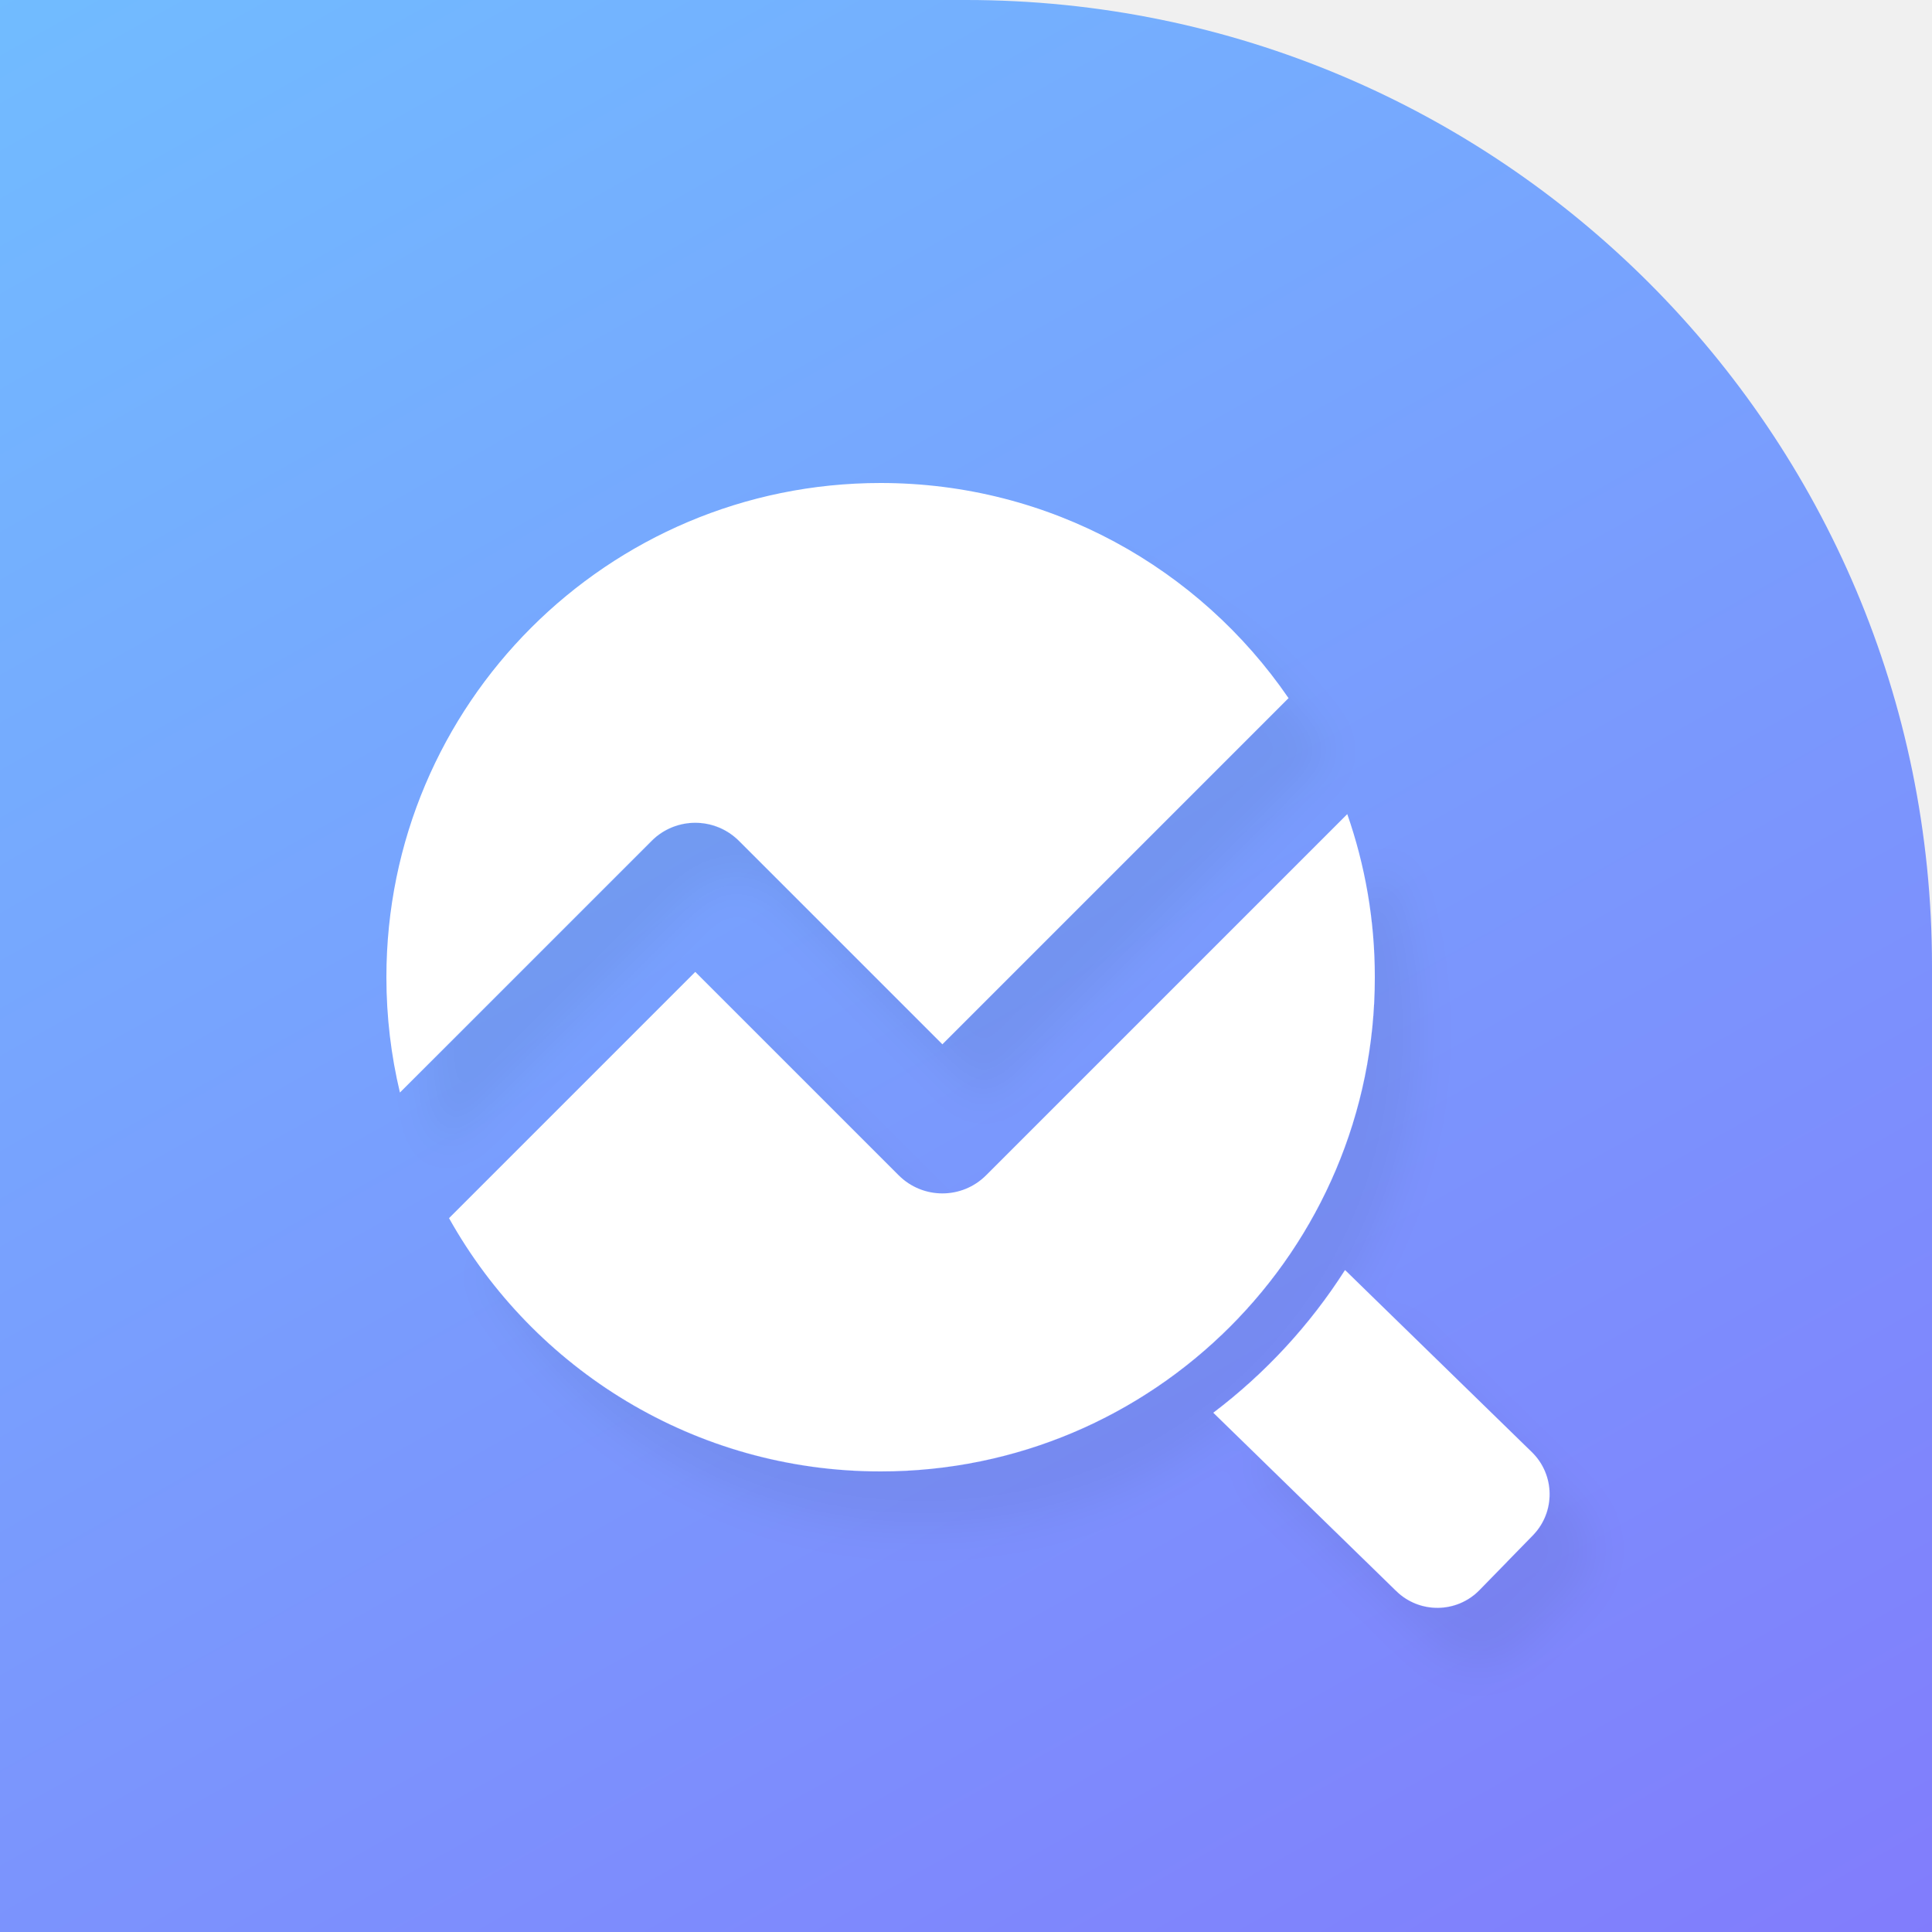
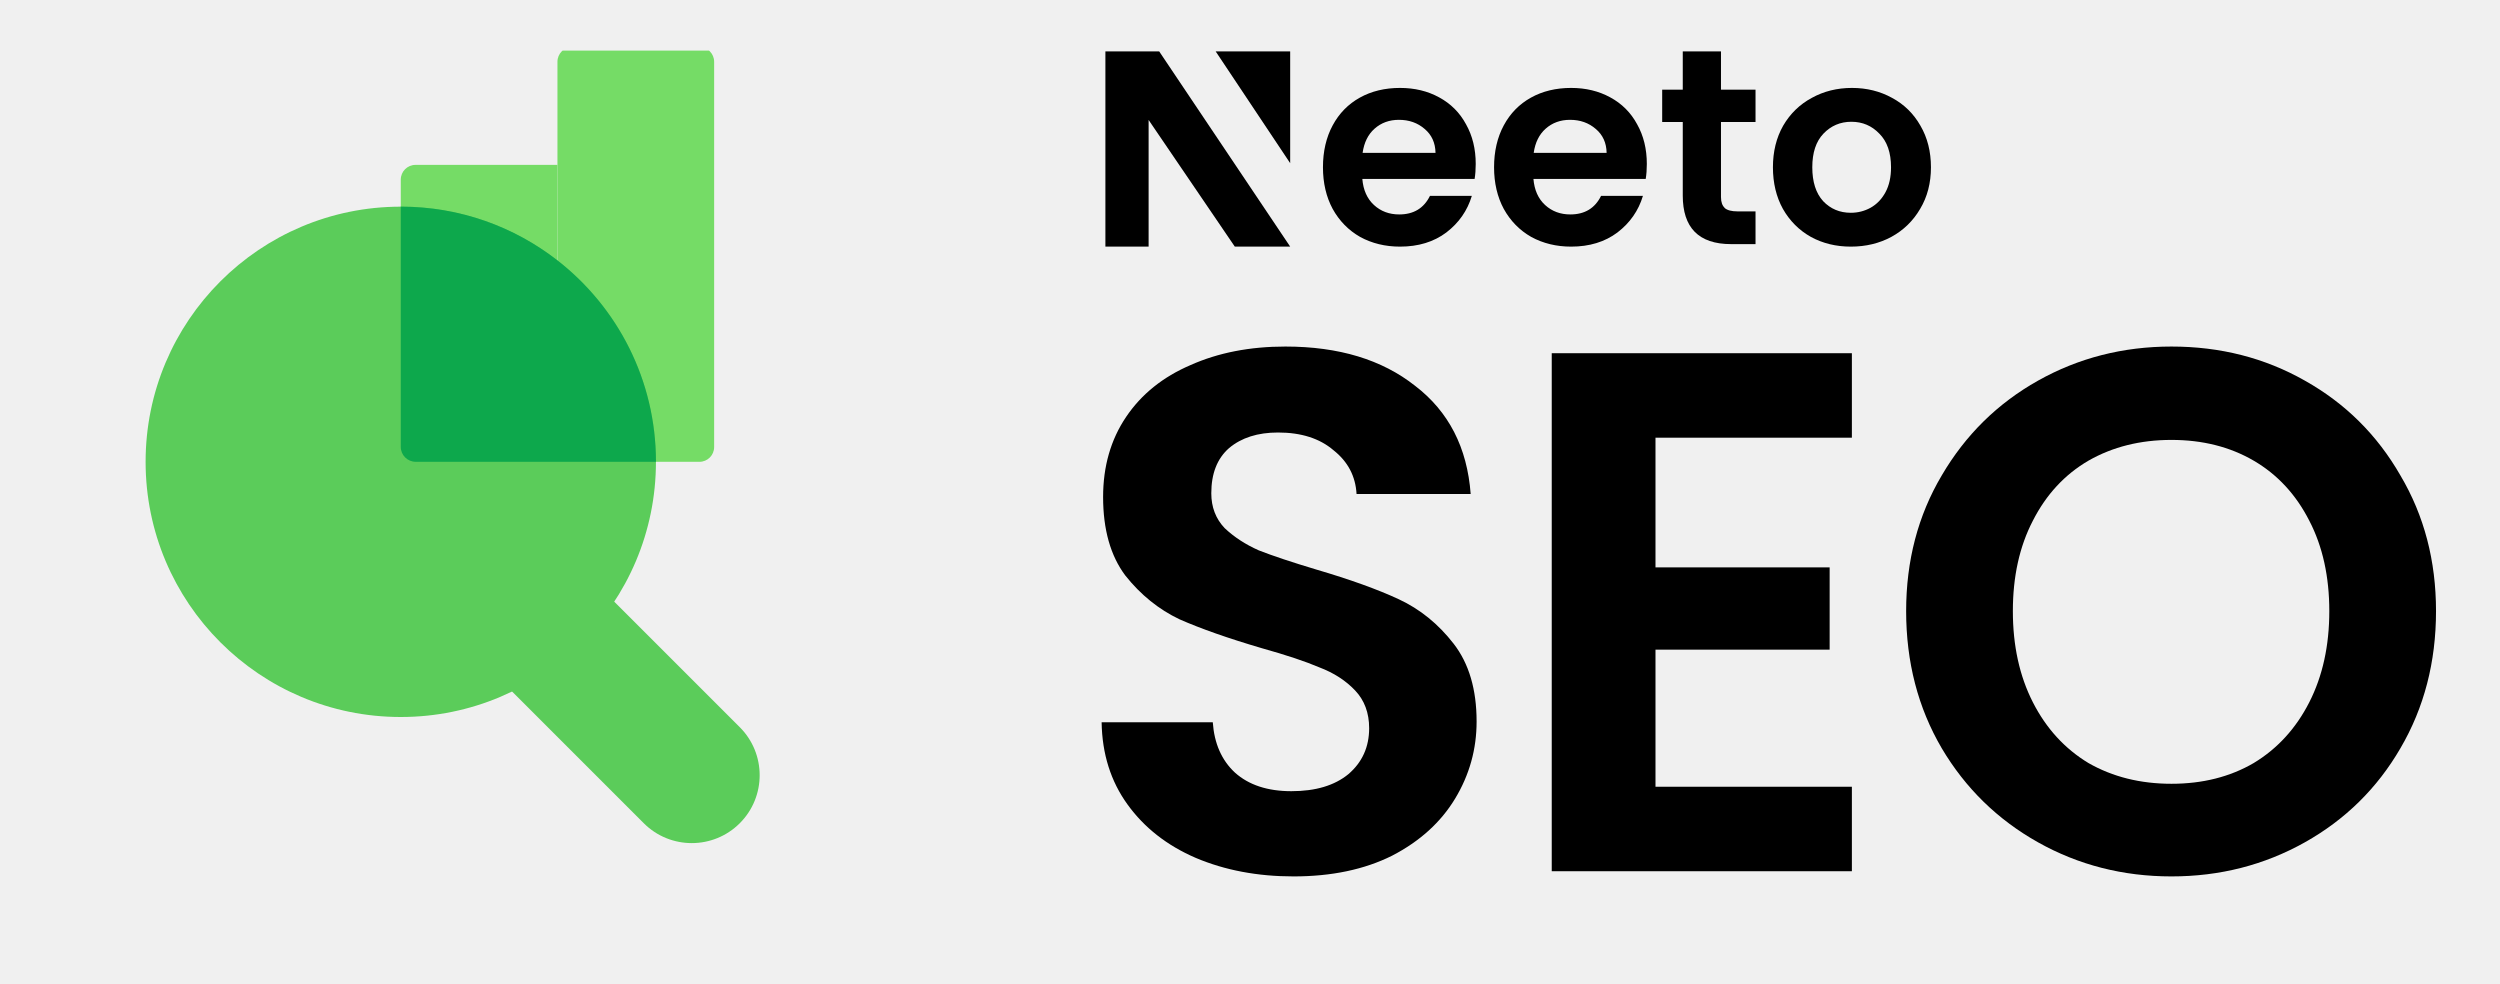
- <svg xmlns="http://www.w3.org/2000/svg" width="140" height="140" viewBox="0 0 140 140" fill="none">
-   <path d="M140 70C140 31.34 108.66 0 70 0H0V140H140V70Z" fill="url(#paint0_linear_5318_547)" />
-   <g filter="url(#filter0_d_5318_547)">
-     <path d="M93.371 50.589C86.919 41.175 76.087 35 63.812 35C44.033 35 28 51.033 28 70.812C28 73.689 28.339 76.487 28.98 79.168L47.217 60.932C48.965 59.184 51.8 59.184 53.548 60.932L68.288 75.672L93.371 50.589Z" fill="white" />
-     <path d="M97.628 58.994L71.454 85.168C69.705 86.916 66.871 86.916 65.123 85.168L50.382 70.428L32.538 88.272C38.664 99.222 50.373 106.624 63.812 106.624C83.59 106.624 99.624 90.59 99.624 70.812C99.624 66.671 98.921 62.694 97.628 58.994Z" fill="white" />
-     <path d="M87.92 102.373C91.685 99.524 94.923 96.02 97.465 92.035C97.493 92.059 97.52 92.084 97.547 92.11L111.002 105.224C112.688 106.867 112.723 109.566 111.08 111.252L107.211 115.221C105.568 116.908 102.869 116.942 101.183 115.299L87.92 102.373Z" fill="white" />
+ <svg xmlns="http://www.w3.org/2000/svg" width="389" height="153" viewBox="0 0 389 153" fill="none">
+   <g clip-path="url(#clip0_318_36096)">
+     <path d="M66.168 94.092C62.043 89.966 62.043 83.277 66.168 79.152C70.294 75.026 76.983 75.026 81.109 79.152L115.11 113.152C119.235 117.278 119.235 123.967 115.11 128.093C110.984 132.219 104.295 132.219 100.169 128.093L66.168 94.092Z" fill="#5BCC5A" />
+     <path d="M111.12 69.566C111.12 70.833 110.092 71.861 108.824 71.861L86.74 71.861L86.74 9.608C86.74 8.34 87.768 7.312 89.036 7.312L108.824 7.312C110.092 7.312 111.12 8.34 111.12 9.608L111.12 69.566Z" fill="#75DC66" />
+     <path d="M86.739 71.861L64.655 71.861C63.387 71.861 62.359 70.833 62.359 69.566L62.359 27.951C62.359 26.683 63.387 25.655 64.655 25.655L86.739 25.655L86.739 71.861Z" fill="#75DC66" />
+     <path d="M102.065 71.861C102.065 93.79 84.289 111.566 62.361 111.566C40.432 111.566 22.656 93.79 22.656 71.861C22.656 49.933 40.432 32.157 62.361 32.157C84.289 32.157 102.065 49.933 102.065 71.861Z" fill="#5BCC5A" />
+     <path d="M62.36 32.151C62.36 32.151 62.36 32.151 62.36 32.151C71.55 32.151 80.011 35.274 86.74 40.516C96.066 47.781 102.064 59.117 102.065 71.855H64.682C63.4 71.855 62.36 70.815 62.36 69.533L62.36 32.151Z" fill="#0DA84C" />
  </g>
+   <path d="M201.278 136.37C195.666 136.37 190.593 135.409 186.057 133.487C181.598 131.566 178.062 128.798 175.448 125.185C172.834 121.572 171.489 117.305 171.412 112.385H188.709C188.94 115.691 190.093 118.305 192.168 120.227C194.321 122.148 197.242 123.109 200.932 123.109C204.699 123.109 207.659 122.225 209.811 120.457C211.964 118.612 213.04 116.229 213.04 113.308C213.04 110.925 212.31 108.964 210.849 107.427C209.388 105.889 207.543 104.698 205.314 103.852C203.162 102.93 200.163 101.93 196.32 100.854C191.092 99.317 186.826 97.817 183.52 96.357C180.291 94.819 177.485 92.552 175.102 89.553C172.796 86.478 171.643 82.404 171.643 77.33C171.643 72.564 172.834 68.413 175.218 64.877C177.601 61.34 180.945 58.65 185.25 56.805C189.555 54.883 194.475 53.922 200.01 53.922C208.312 53.922 215.039 55.959 220.189 60.033C225.417 64.031 228.3 69.643 228.838 76.869H211.08C210.926 74.102 209.734 71.834 207.505 70.066C205.353 68.221 202.47 67.298 198.857 67.298C195.705 67.298 193.168 68.105 191.246 69.72C189.401 71.334 188.478 73.679 188.478 76.754C188.478 78.906 189.17 80.713 190.554 82.173C192.015 83.557 193.783 84.71 195.858 85.633C198.011 86.478 201.009 87.478 204.853 88.631C210.08 90.168 214.347 91.706 217.653 93.243C220.958 94.781 223.803 97.087 226.186 100.162C228.569 103.237 229.76 107.273 229.76 112.27C229.76 116.575 228.646 120.573 226.416 124.263C224.187 127.952 220.92 130.912 216.615 133.142C212.31 135.294 207.198 136.37 201.278 136.37Z" fill="black" />
+   <path d="M257.594 68.105V88.285H284.692V101.085H257.594V122.417H288.152V135.563H241.45V54.96H288.152V68.105H257.594Z" fill="black" />
+   <path d="M337.878 136.37C330.344 136.37 323.425 134.602 317.121 131.066C310.818 127.53 305.821 122.648 302.131 116.421C298.441 110.118 296.596 103.007 296.596 95.088C296.596 87.247 298.441 80.213 302.131 73.986C305.821 67.683 310.818 62.763 317.121 59.226C323.425 55.69 330.344 53.922 337.878 53.922C345.488 53.922 352.407 55.69 358.634 59.226C364.938 62.763 369.896 67.683 373.509 73.986C377.199 80.213 379.044 87.247 379.044 95.088C379.044 103.007 377.199 110.118 373.509 116.421C369.896 122.648 364.938 127.53 358.634 131.066C352.33 134.602 345.411 136.37 337.878 136.37ZM337.878 121.956C342.721 121.956 346.987 120.88 350.677 118.728C354.367 116.498 357.25 113.346 359.326 109.272C361.401 105.198 362.439 100.47 362.439 95.088C362.439 89.707 361.401 85.018 359.326 81.02C357.25 76.946 354.367 73.832 350.677 71.68C346.987 69.528 342.721 68.451 337.878 68.451C333.034 68.451 328.729 69.528 324.963 71.68C321.273 73.832 318.39 76.946 316.314 81.02C314.238 85.018 313.201 89.707 313.201 95.088C313.201 100.47 314.238 105.198 316.314 109.272C318.39 113.346 321.273 116.498 324.963 118.728C328.729 120.88 333.034 121.956 337.878 121.956Z" fill="black" />
+   <path d="M229.622 25.51C229.622 26.373 229.564 27.15 229.449 27.841H211.978C212.122 29.568 212.726 30.921 213.79 31.899C214.854 32.878 216.163 33.367 217.716 33.367C219.959 33.367 221.555 32.403 222.504 30.474H229.018C228.327 32.777 227.005 34.677 225.049 36.173C223.094 37.641 220.692 38.375 217.845 38.375C215.544 38.375 213.474 37.871 211.633 36.864C209.822 35.828 208.398 34.374 207.363 32.504C206.356 30.633 205.853 28.474 205.853 26.028C205.853 23.552 206.356 21.38 207.363 19.509C208.369 17.638 209.778 16.199 211.59 15.191C213.402 14.184 215.487 13.681 217.845 13.681C220.117 13.681 222.144 14.17 223.927 15.148C225.739 16.127 227.134 17.523 228.112 19.336C229.118 21.12 229.622 23.178 229.622 25.51ZM223.367 23.783C223.338 22.229 222.777 20.991 221.684 20.07C220.592 19.12 219.254 18.645 217.673 18.645C216.177 18.645 214.912 19.106 213.877 20.027C212.87 20.919 212.252 22.171 212.022 23.783H223.367Z" fill="black" />
+   <path d="M256.245 25.51C256.245 26.373 256.188 27.15 256.073 27.841H238.602C238.746 29.568 239.35 30.921 240.414 31.899C241.478 32.878 242.787 33.367 244.34 33.367C246.583 33.367 248.179 32.403 249.128 30.474H255.641C254.951 32.777 253.628 34.677 251.673 36.173C249.717 37.641 247.316 38.375 244.469 38.375C242.168 38.375 240.098 37.871 238.257 36.864C236.445 35.828 235.022 34.374 233.987 32.504C232.98 30.633 232.477 28.474 232.477 26.028C232.477 23.552 232.98 21.38 233.987 19.509C234.993 17.638 236.402 16.199 238.214 15.191C240.026 14.184 242.111 13.681 244.469 13.681C246.741 13.681 248.768 14.17 250.551 15.148C252.363 16.127 253.758 17.523 254.736 19.336C255.742 21.12 256.245 23.178 256.245 25.51ZM249.99 23.783C249.962 22.229 249.401 20.991 248.308 20.07C247.215 19.12 245.878 18.645 244.296 18.645C242.801 18.645 241.536 19.106 240.5 20.027C239.494 20.919 238.875 22.171 238.645 23.783H249.99Z" fill="black" />
+   <path d="M267.785 18.987V30.662C267.785 31.467 267.997 32 268.371 32.374C268.774 32.719 269.435 32.892 270.356 32.892H273.16V37.986H269.364C264.273 37.986 261.838 35.383 261.838 30.433V18.987H258.636V13.951H261.838V8H267.785V13.951H273.16V18.987H267.785Z" fill="black" />
+   <path d="M287.989 38.375C285.689 38.375 283.618 37.871 281.778 36.864C279.937 35.828 278.485 34.374 277.421 32.504C276.385 30.633 275.868 28.474 275.868 26.028C275.868 23.581 276.4 21.423 277.464 19.552C278.557 17.681 280.038 16.242 281.907 15.235C283.776 14.199 285.861 13.681 288.162 13.681C290.463 13.681 292.548 14.199 294.417 15.235C296.286 16.242 297.753 17.681 298.817 19.552C299.91 21.423 300.456 23.581 300.456 26.028C300.456 28.474 299.895 30.633 298.774 32.504C297.681 34.374 296.185 35.828 294.287 36.864C292.418 37.871 290.319 38.375 287.989 38.375ZM287.989 33.108C289.082 33.108 290.103 32.849 291.052 32.331C292.03 31.784 292.806 30.978 293.382 29.913C293.957 28.848 294.244 27.553 294.244 26.028C294.244 23.754 293.64 22.013 292.432 20.804C291.253 19.566 289.801 18.948 288.076 18.948C286.35 18.948 284.898 19.566 283.719 20.804C282.568 22.013 281.993 23.754 281.993 26.028C281.993 28.302 282.554 30.057 283.676 31.295C284.826 32.504 286.264 33.108 287.989 33.108Z" fill="black" />
+   <path d="M200.752 8H189.159L200.752 25.39V8Z" fill="black" />
+   <path d="M172 38.375L172 8H180.372L200.752 38.375H192.136L178.724 18.666V38.375H172Z" fill="black" />
  <defs>
-     <filter id="filter0_d_5318_547" x="28" y="35" width="90.289" height="88.509" filterUnits="userSpaceOnUse" color-interpolation-filters="sRGB">
-       <feFlood flood-opacity="0" result="BackgroundImageFix" />
-       <feColorMatrix in="SourceAlpha" type="matrix" values="0 0 0 0 0 0 0 0 0 0 0 0 0 0 0 0 0 0 127 0" result="hardAlpha" />
-       <feOffset dx="3" dy="4" />
-       <feGaussianBlur stdDeviation="1.5" />
-       <feComposite in2="hardAlpha" operator="out" />
-       <feColorMatrix type="matrix" values="0 0 0 0 0 0 0 0 0 0 0 0 0 0 0 0 0 0 0.05 0" />
-       <feBlend mode="normal" in2="BackgroundImageFix" result="effect1_dropShadow_5318_547" />
-       <feBlend mode="normal" in="SourceGraphic" in2="effect1_dropShadow_5318_547" result="shape" />
-     </filter>
-     <linearGradient id="paint0_linear_5318_547" x1="140" y1="206.5" x2="17.5" y2="-11" gradientUnits="userSpaceOnUse">
-       <stop stop-color="#8669FB" />
-       <stop offset="1" stop-color="#71BCFF" />
-     </linearGradient>
+     <clipPath id="clip0_318_36096">
+       <rect width="128.25" height="128.25" fill="white" transform="translate(8.59375 7.875)" />
+     </clipPath>
  </defs>
</svg>
